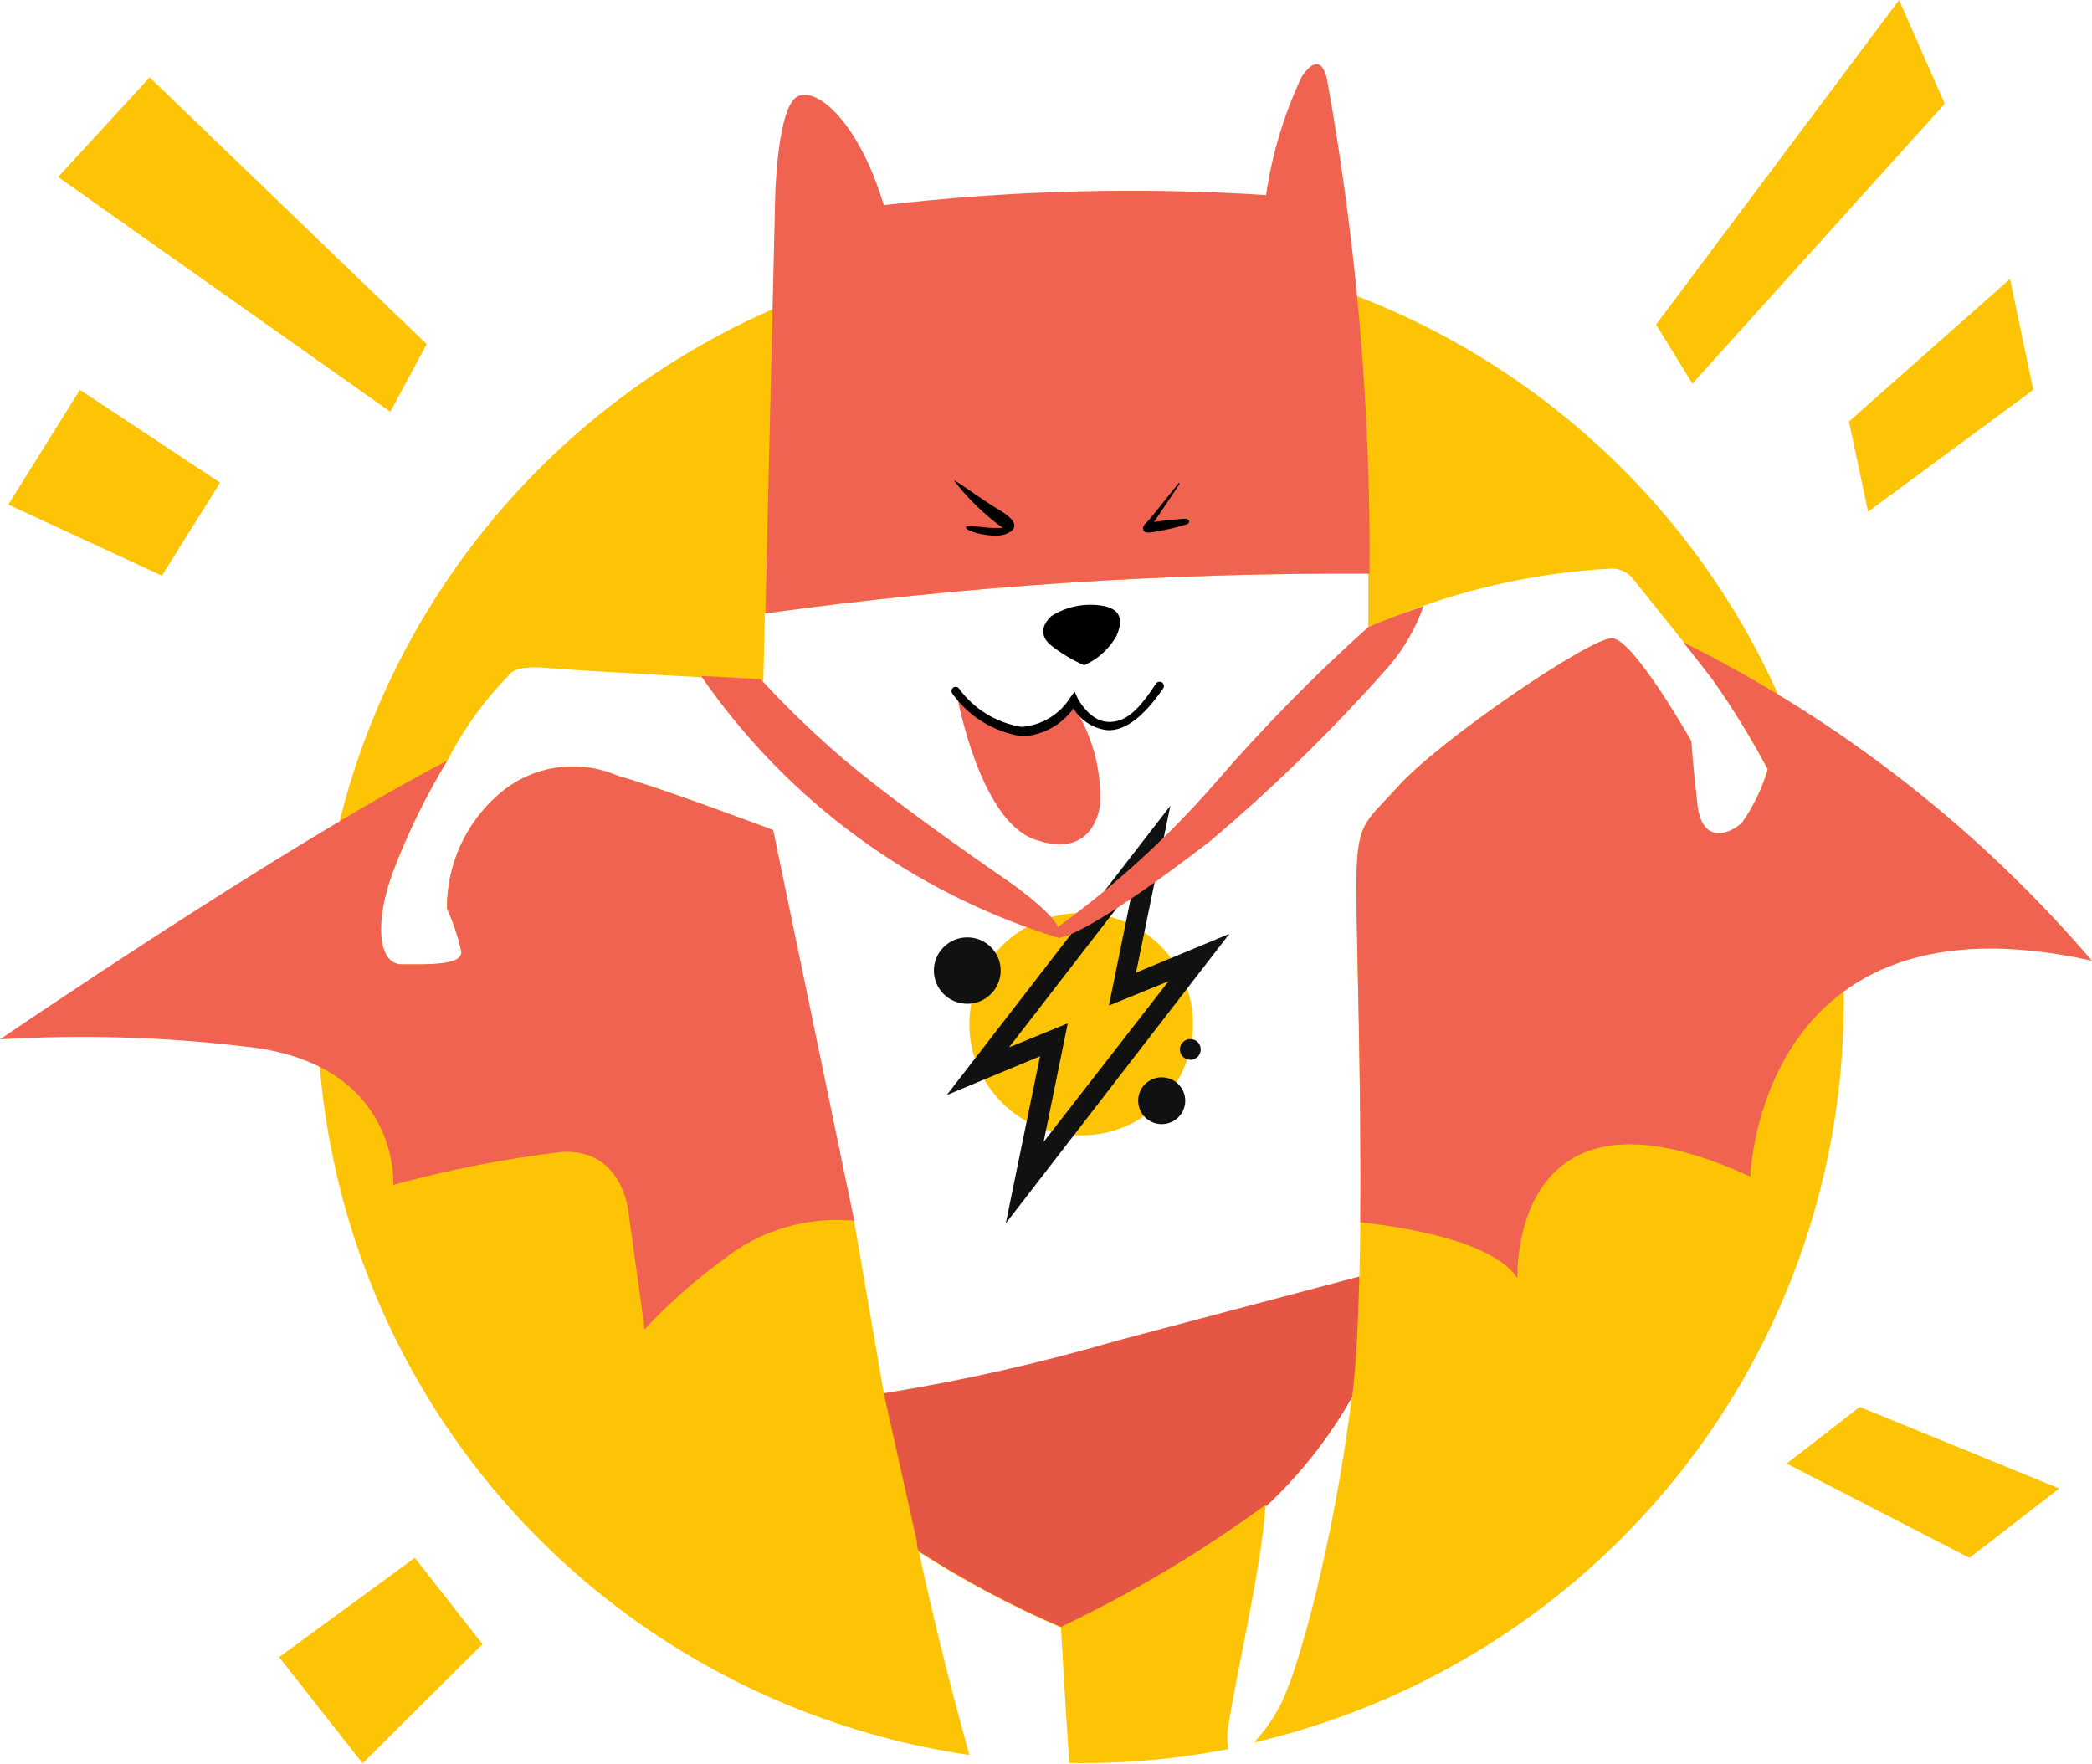
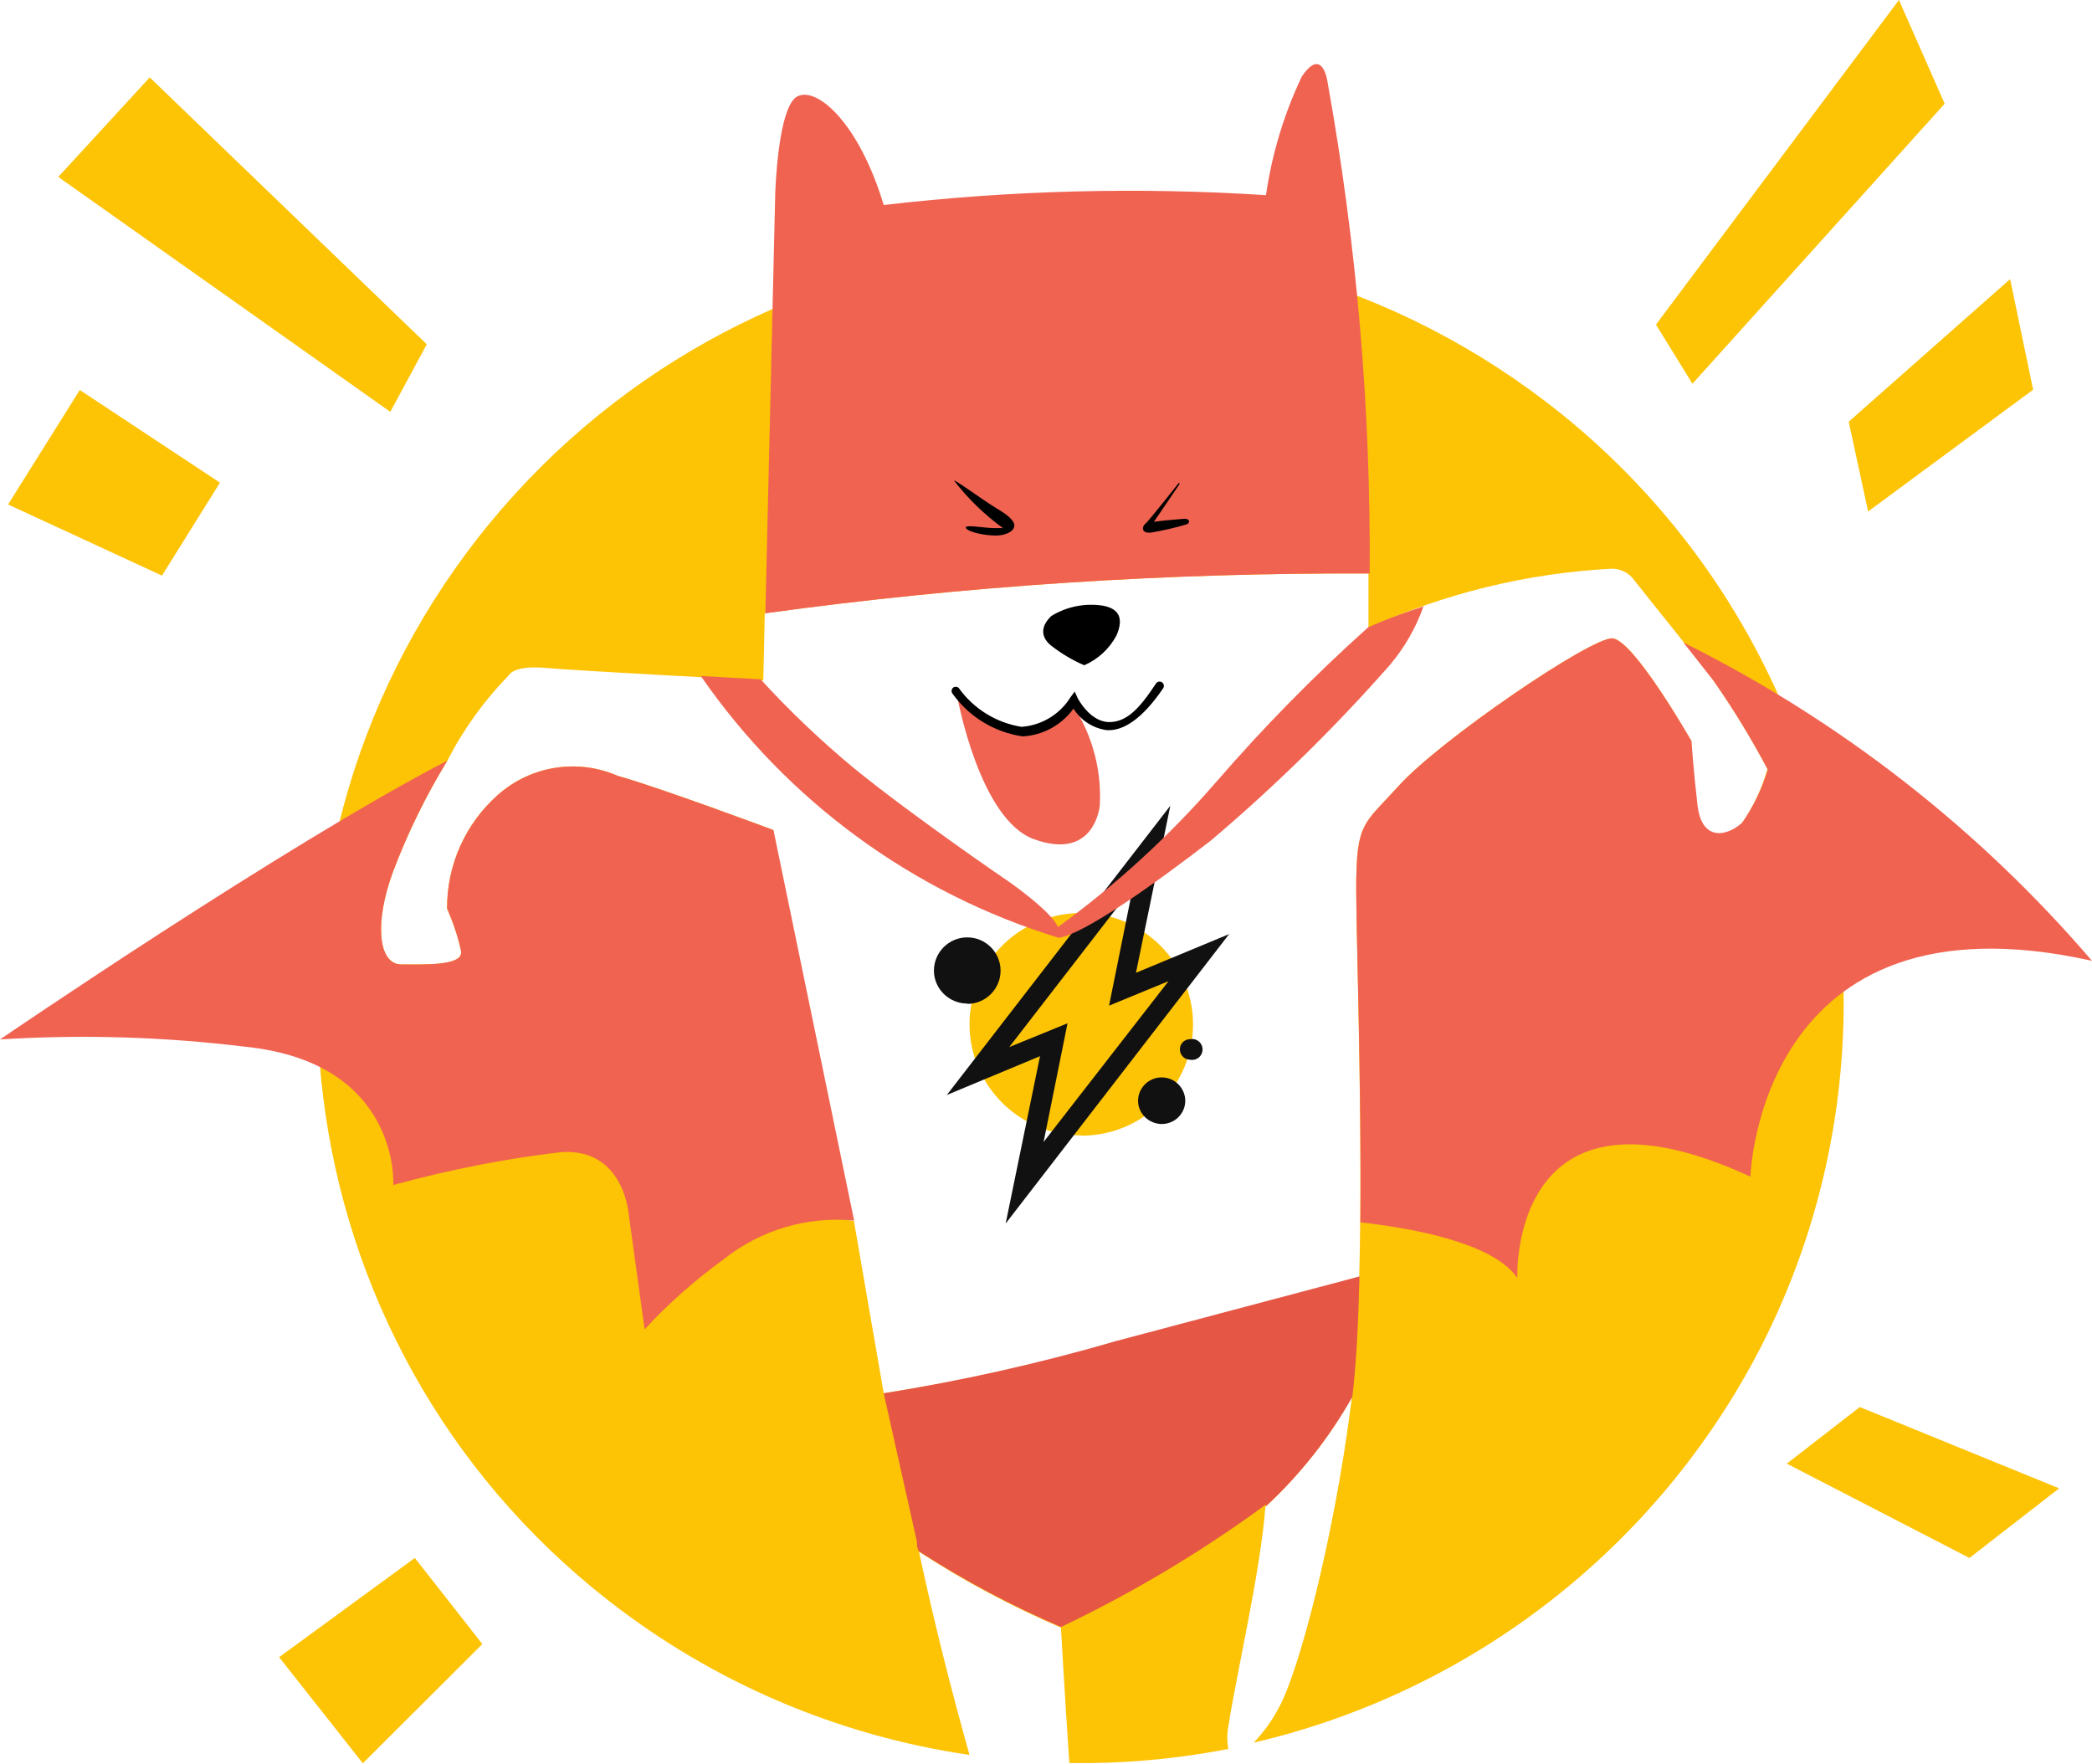
- <svg xmlns="http://www.w3.org/2000/svg" width="70" height="59" viewBox="0 0 70 59" fill="none">
-   <path d="M59.743 23.806C58.023 19.709 55.254 16.132 51.71 13.431C48.166 10.729 43.972 8.999 39.545 8.411C35.119 7.823 30.615 8.399 26.483 10.081C22.35 11.763 18.733 14.492 15.992 17.997C13.251 21.502 11.481 25.66 10.86 30.056C10.239 34.453 10.787 38.934 12.451 43.054C14.114 47.175 16.835 50.789 20.342 53.538C23.848 56.287 28.018 58.075 32.436 58.722C31.857 56.649 31.268 54.358 30.75 51.928C32.259 52.901 33.848 53.747 35.499 54.457V54.457C35.499 54.457 35.619 56.599 35.778 58.99C37.562 59.021 39.345 58.864 41.096 58.524C41.051 58.275 41.051 58.019 41.096 57.77C41.385 55.915 42.184 52.572 42.343 50.42C43.494 49.35 44.47 48.108 45.237 46.74V46.74L45.177 47.176C44.628 51.402 43.481 55.915 42.782 57.165C42.556 57.579 42.278 57.962 41.954 58.306C45.566 57.463 48.95 55.85 51.872 53.578C54.794 51.306 57.184 48.429 58.876 45.147C60.568 41.865 61.522 38.257 61.672 34.572C61.822 30.887 61.164 27.213 59.743 23.806V23.806ZM58.277 27.566C57.838 27.992 56.93 28.28 56.78 26.99C56.63 25.701 56.591 24.798 56.591 24.798C56.591 24.798 54.665 21.396 53.947 21.356C53.228 21.317 48.13 24.798 46.783 26.316C45.616 27.596 45.386 27.506 45.386 29.758C45.386 31.454 45.606 37.862 45.486 42.762L37.355 44.915C34.799 45.644 32.2 46.214 29.572 46.621L28.575 40.838H28.435L25.871 27.774C25.871 27.774 22.07 26.346 20.673 25.959C20.017 25.674 19.293 25.581 18.585 25.692C17.878 25.802 17.218 26.112 16.682 26.584C16.135 27.06 15.698 27.647 15.4 28.306C15.102 28.965 14.951 29.68 14.956 30.403C15.167 30.864 15.327 31.346 15.435 31.841C15.485 32.317 14.238 32.267 13.439 32.267C12.641 32.267 12.521 30.839 13.15 29.163C13.64 27.874 14.248 26.632 14.966 25.453C15.506 24.4 16.202 23.433 17.031 22.586C17.031 22.586 17.171 22.249 18.278 22.348C19.386 22.447 25.542 22.775 25.542 22.775L25.591 20.523C32.283 19.605 39.031 19.16 45.785 19.194C45.785 19.799 45.785 20.404 45.785 21.009C48.344 19.848 51.099 19.175 53.907 19.025C54.057 19.021 54.206 19.055 54.34 19.122C54.474 19.19 54.589 19.289 54.675 19.412C55.014 19.839 57.08 22.388 57.319 22.755C57.99 23.708 58.599 24.702 59.145 25.731C58.958 26.382 58.665 26.999 58.277 27.556V27.566Z" fill="#FDC305" />
-   <path d="M56.331 21.495C56.8 22.09 57.209 22.616 57.329 22.775C58 23.728 58.609 24.721 59.155 25.75C58.965 26.381 58.675 26.977 58.297 27.516C57.858 27.943 56.95 28.23 56.8 26.941C56.651 25.651 56.591 24.798 56.591 24.798C56.591 24.798 54.665 21.396 53.947 21.356C53.228 21.317 48.13 24.798 46.783 26.316C45.616 27.596 45.386 27.506 45.386 29.758C45.386 31.246 45.556 36.354 45.516 40.897C47.322 41.096 49.976 41.592 50.774 42.762C50.774 42.762 50.485 35.64 58.566 39.37C58.566 39.37 58.846 29.659 70 32.148C66.208 27.722 61.56 24.099 56.331 21.495V21.495Z" fill="#F06351" />
-   <path d="M45.825 19.194C45.866 13.697 45.398 8.209 44.428 2.797C44.428 2.797 44.279 1.508 43.56 2.559C42.968 3.816 42.564 5.153 42.363 6.527C38.098 6.255 33.817 6.368 29.572 6.864C28.754 4.136 27.358 2.896 26.689 3.224C26.02 3.551 25.941 6.477 25.941 6.477L25.611 20.523C32.309 19.604 39.064 19.159 45.825 19.194V19.194Z" fill="#F06351" />
-   <path d="M45.246 46.74C45.376 45.678 45.445 44.27 45.485 42.712L37.354 44.865C34.8 45.611 32.201 46.197 29.572 46.621L30.68 51.58C30.68 51.69 30.68 51.799 30.75 51.908C32.259 52.881 33.847 53.727 35.498 54.437C37.912 53.29 40.21 51.919 42.362 50.34V50.4C43.508 49.335 44.48 48.1 45.246 46.74V46.74Z" fill="#E55645" />
-   <path d="M31.927 16.089C31.877 15.99 32.925 16.764 33.334 17.002C33.743 17.24 33.942 17.418 33.942 17.587C33.942 17.756 33.683 17.924 33.324 17.924C32.965 17.924 32.406 17.805 32.326 17.666C32.246 17.527 32.925 17.666 33.264 17.666H33.553C32.939 17.22 32.392 16.689 31.927 16.089Z" fill="black" />
-   <path d="M39.41 16.198C39.41 16.198 38.412 17.468 38.322 17.527C38.233 17.587 38.153 17.865 38.512 17.815C38.924 17.754 39.331 17.661 39.729 17.537C39.839 17.478 39.799 17.339 39.609 17.359C39.42 17.379 38.931 17.408 38.612 17.468L39.46 16.208C39.46 16.208 39.49 16.089 39.41 16.198Z" fill="black" />
-   <path d="M36.277 22.259C36.739 22.056 37.122 21.708 37.364 21.267C37.644 20.612 37.364 20.364 36.925 20.275C36.322 20.166 35.698 20.286 35.18 20.612C34.791 20.979 34.84 21.336 35.18 21.604C35.517 21.867 35.885 22.087 36.277 22.259V22.259Z" fill="black" />
-   <path d="M35.918 23.509C35.803 23.734 35.648 23.936 35.459 24.104C35.175 24.331 34.825 24.463 34.461 24.481C33.912 24.534 33.363 24.378 32.925 24.044C32.724 23.927 32.545 23.776 32.396 23.598C32.296 23.49 32.173 23.405 32.037 23.35C32.037 23.35 32.785 27.427 34.601 28.081C36.416 28.736 36.756 27.328 36.806 26.951C36.866 25.822 36.581 24.701 35.987 23.737C35.987 23.439 35.968 23.638 35.918 23.509Z" fill="#F06351" />
-   <path d="M34.222 24.64C33.755 24.573 33.306 24.413 32.903 24.169C32.5 23.925 32.151 23.603 31.877 23.221C31.853 23.194 31.839 23.159 31.839 23.122C31.839 23.085 31.853 23.05 31.877 23.023C31.89 23.009 31.906 22.999 31.923 22.992C31.94 22.985 31.958 22.981 31.977 22.981C31.995 22.981 32.014 22.985 32.031 22.992C32.048 22.999 32.064 23.009 32.077 23.023C32.324 23.367 32.637 23.659 32.998 23.882C33.359 24.105 33.762 24.255 34.182 24.322C34.514 24.297 34.836 24.195 35.12 24.022C35.404 23.85 35.644 23.613 35.818 23.33L35.958 23.142L36.057 23.36C36.057 23.36 36.436 24.114 37.055 24.154C37.674 24.193 38.112 23.737 38.681 22.874C38.702 22.842 38.735 22.82 38.773 22.813C38.81 22.805 38.849 22.813 38.881 22.834C38.913 22.855 38.934 22.888 38.942 22.925C38.95 22.962 38.942 23.001 38.921 23.033C38.255 24.005 37.627 24.471 37.035 24.431C36.806 24.401 36.587 24.32 36.394 24.195C36.2 24.07 36.038 23.903 35.918 23.707C35.722 23.978 35.469 24.203 35.175 24.364C34.882 24.525 34.556 24.619 34.222 24.64Z" fill="black" />
-   <path d="M36.177 37.991C38.243 37.991 39.918 36.325 39.918 34.271C39.918 32.217 38.243 30.551 36.177 30.551C34.111 30.551 32.436 32.217 32.436 34.271C32.436 36.325 34.111 37.991 36.177 37.991Z" fill="#FDC305" />
-   <path d="M41.136 31.246L38.013 32.545L39.16 26.961L31.678 36.642L34.8 35.343L33.653 40.937L41.136 31.246ZM33.763 35.045L37.913 29.679L37.105 33.646L39.1 32.833L34.92 38.209L35.728 34.241L33.763 35.045Z" fill="#111111" />
-   <path d="M32.366 33.587C32.983 33.587 33.483 33.089 33.483 32.476C33.483 31.862 32.983 31.365 32.366 31.365C31.749 31.365 31.248 31.862 31.248 32.476C31.248 33.089 31.749 33.587 32.366 33.587Z" fill="#111111" />
-   <path d="M38.871 37.614C39.306 37.614 39.659 37.263 39.659 36.83C39.659 36.398 39.306 36.047 38.871 36.047C38.436 36.047 38.083 36.398 38.083 36.83C38.083 37.263 38.436 37.614 38.871 37.614Z" fill="#111111" />
-   <path d="M39.829 35.462C40.022 35.462 40.178 35.306 40.178 35.114C40.178 34.923 40.022 34.767 39.829 34.767C39.636 34.767 39.48 34.923 39.48 35.114C39.48 35.306 39.636 35.462 39.829 35.462Z" fill="#111111" />
-   <path d="M45.775 20.989C43.974 22.603 42.278 24.329 40.697 26.157C39.122 27.972 37.344 29.602 35.399 31.018C35.179 30.492 33.773 29.51 33.773 29.51C33.773 29.51 30.64 27.377 28.585 25.701C27.474 24.781 26.427 23.787 25.452 22.725L23.456 22.616C26.337 26.799 30.557 29.89 35.429 31.385C36.287 31.246 38.701 29.53 40.507 28.131C42.644 26.325 44.645 24.365 46.494 22.269C46.991 21.682 47.376 21.009 47.631 20.285C46.494 20.662 45.775 20.989 45.775 20.989Z" fill="#F06351" />
-   <path d="M65.071 3.472L56.63 12.836L55.413 10.862L63.544 0L65.071 3.472Z" fill="#FDC305" />
-   <path d="M62.507 17.121L68.034 13.044L67.256 9.334L61.868 14.105L62.507 17.121Z" fill="#FDC305" />
-   <path d="M59.783 48.972L65.899 52.126L68.902 49.805L62.228 47.077L59.783 48.972Z" fill="#FDC305" />
-   <path d="M1.945 5.922L5.008 2.589L14.277 11.516L13.059 13.778L1.945 5.922Z" fill="#FDC305" />
-   <path d="M7.363 16.149L2.674 13.044L0.279 16.883L5.417 19.263L7.363 16.149Z" fill="#FDC305" />
-   <path d="M13.878 52.126L9.339 55.449L12.132 59L16.143 55.012L13.878 52.126Z" fill="#FDC305" />
-   <path d="M25.871 27.774C25.871 27.774 22.07 26.346 20.673 25.959C20.017 25.674 19.293 25.581 18.585 25.692C17.878 25.802 17.218 26.112 16.682 26.584C16.135 27.06 15.698 27.647 15.4 28.306C15.102 28.965 14.951 29.68 14.956 30.403C15.167 30.864 15.327 31.346 15.435 31.841C15.485 32.317 14.237 32.267 13.439 32.267C12.641 32.267 12.521 30.839 13.15 29.163C13.64 27.874 14.248 26.632 14.966 25.453C9.528 28.27 0 34.777 0 34.777C2.725 34.614 5.46 34.693 8.171 35.015C13.409 35.541 13.16 39.647 13.16 39.647C15.002 39.142 16.88 38.775 18.777 38.546C20.892 38.407 21.042 40.649 21.042 40.649L21.571 44.478C22.374 43.614 23.259 42.831 24.215 42.137C25.446 41.157 27.015 40.694 28.585 40.848V40.848L25.871 27.774Z" fill="#F06351" />
+ <svg xmlns="http://www.w3.org/2000/svg" viewBox="0 0 70 59" fill="none">
+   <path d="M59.74 23.8a25.42 25.42 0 0 0-8.03-10.37 25.63 25.63 0 0 0-35.72 4.57 25.33 25.33 0 0 0 4.35 35.54 25.63 25.63 0 0 0 12.1 5.18c-.58-2.07-1.17-4.36-1.69-6.8 1.5.98 3.1 1.83 4.75 2.54 0 0 .12 2.14.28 4.53 1.78.03 3.56-.13 5.32-.47a2.1 2.1 0 0 1 0-.75c.29-1.85 1.08-5.2 1.24-7.35a15.1 15.1 0 0 0 2.9-3.68l-.06.44c-.55 4.22-1.7 8.74-2.4 9.98-.22.42-.5.8-.83 1.15a25.65 25.65 0 0 0 16.93-13.16 25.32 25.32 0 0 0 .86-21.34Zm-1.46 3.77c-.44.42-1.35.71-1.5-.58-.15-1.29-.19-2.2-.19-2.2s-1.93-3.4-2.64-3.43c-.72-.04-5.82 3.44-7.17 4.96-1.16 1.28-1.4 1.19-1.4 3.44 0 1.7.23 8.1.1 13l-8.13 2.15c-2.55.73-5.15 1.3-7.78 1.71l-1-5.78h-.14l-2.56-13.07s-3.8-1.42-5.2-1.81a3.77 3.77 0 0 0-3.99.62 5.03 5.03 0 0 0-1.72 3.82c.2.46.37.95.47 1.44.05.48-1.2.43-2 .43-.79 0-.9-1.43-.28-3.1a22.1 22.1 0 0 1 1.82-3.72 11.78 11.78 0 0 1 2.06-2.86s.14-.34 1.25-.24c1.1.1 7.26.42 7.26.42l.05-2.25c6.7-.92 13.44-1.36 20.2-1.33v1.82a22.58 22.58 0 0 1 8.12-1.98.91.91 0 0 1 .77.38c.33.43 2.4 2.98 2.64 3.34a27.6 27.6 0 0 1 1.82 2.98 6.17 6.17 0 0 1-.86 1.83Z" fill="#FDC305" />
+   <path d="m56.33 21.5 1 1.27a27.6 27.6 0 0 1 1.82 2.98 6.17 6.17 0 0 1-.85 1.77c-.44.42-1.35.71-1.5-.58-.15-1.29-.2-2.14-.2-2.14s-1.94-3.4-2.65-3.44c-.72-.04-5.82 3.44-7.17 4.96-1.16 1.28-1.4 1.19-1.4 3.44 0 1.49.18 6.6.14 11.14 1.8.2 4.46.7 5.25 1.86 0 0-.29-7.12 7.8-3.39 0 0 .28-9.71 11.43-7.22a43.58 43.58 0 0 0-13.67-10.65Zm-10.5-2.3c.04-5.5-.43-11-1.4-16.4 0 0-.15-1.3-.87-.24-.6 1.26-1 2.6-1.2 3.97a71.13 71.13 0 0 0-12.79.33c-.82-2.72-2.21-3.96-2.88-3.64-.67.33-.75 3.26-.75 3.26l-.33 14.04c6.7-.92 13.45-1.36 20.22-1.33Z" fill="#F06351" />
+   <path d="M45.25 46.74c.13-1.06.2-2.47.24-4.03l-8.14 2.16a64.15 64.15 0 0 1-7.78 1.75l1.11 4.96c0 .11 0 .22.07.33 1.5.97 3.1 1.82 4.75 2.53a42.37 42.37 0 0 0 6.86-4.1v.06a15.11 15.11 0 0 0 2.89-3.66Z" fill="#E55645" />
+   <path d="M31.93 16.09c-.05-.1 1 .67 1.4.91.41.24.61.42.61.59 0 .17-.26.33-.62.33s-.91-.11-1-.25c-.07-.14.6 0 .94 0h.3a8.04 8.04 0 0 1-1.63-1.58Zm7.48.11s-1 1.27-1.09 1.33c-.09.06-.17.33.2.29.4-.07.81-.16 1.2-.28.12-.06.08-.2-.11-.18-.19.02-.68.05-1 .1l.85-1.25s.03-.12-.05-.01Zm-3.13 6.06c.46-.2.84-.55 1.08-1 .28-.65 0-.9-.43-.99-.6-.1-1.23.02-1.75.34-.39.37-.34.73 0 1 .34.26.7.48 1.1.65Z" fill="#000" />
+   <path d="M35.92 23.5c-.12.23-.27.44-.46.6-.29.23-.63.36-1 .38-.55.05-1.1-.1-1.54-.44a2 2 0 0 1-.52-.44 1 1 0 0 0-.36-.25s.74 4.08 2.56 4.73c1.82.66 2.16-.75 2.2-1.13a5.56 5.56 0 0 0-.81-3.21c0-.3-.02-.1-.07-.23Z" fill="#F06351" />
+   <path d="M34.22 24.64a3.5 3.5 0 0 1-2.34-1.42.15.15 0 0 1 0-.2.14.14 0 0 1 .1-.04.14.14 0 0 1 .1.04 3.2 3.2 0 0 0 2.1 1.3 2.11 2.11 0 0 0 1.64-.99l.14-.19.1.22s.38.75 1 .8c.61.03 1.05-.42 1.62-1.29a.14.14 0 0 1 .24.16c-.66.97-1.3 1.44-1.89 1.4a1.55 1.55 0 0 1-1.11-.72 2.25 2.25 0 0 1-1.7.93Z" fill="#000" />
+   <path d="M36.18 38a3.73 3.73 0 0 0 3.74-3.73 3.73 3.73 0 0 0-3.74-3.72 3.73 3.73 0 0 0-3.74 3.72 3.73 3.73 0 0 0 3.74 3.72Z" fill="#FDC305" />
+   <path d="m41.14 31.25-3.13 1.3 1.15-5.59-7.48 9.68 3.12-1.3-1.15 5.6 7.49-9.7Zm-7.38 3.8 4.15-5.37-.8 3.97 1.99-.82-4.18 5.38.8-3.97-1.96.8Zm-1.39-1.46c.61 0 1.11-.5 1.11-1.11a1.11 1.11 0 1 0-2.23 0c0 .6.5 1.1 1.12 1.1Zm6.5 4.02c.44 0 .79-.35.79-.78a.79.79 0 0 0-.79-.78.79.79 0 0 0-.79.78c0 .43.36.78.8.78Zm.96-2.15a.35.35 0 1 0 0-.69c-.2 0-.35.15-.35.34 0 .2.16.35.35.35Z" fill="#111" />
+   <path d="M45.78 20.99a57.14 57.14 0 0 0-5.08 5.17 31.74 31.74 0 0 1-5.3 4.86c-.22-.53-1.63-1.51-1.63-1.51s-3.13-2.13-5.19-3.8a31.74 31.74 0 0 1-3.13-2.98l-2-.11a22.57 22.57 0 0 0 11.98 8.76c.86-.13 3.27-1.85 5.08-3.25a57.36 57.36 0 0 0 5.98-5.86c.5-.59.89-1.26 1.14-1.98-1.14.37-1.85.7-1.85.7Z" fill="#F06351" />
+   <path d="m65.07 3.47-8.44 9.37-1.22-1.98 8.13-10.86 1.53 3.47Zm-2.57 13.65 5.53-4.08-.77-3.7-5.4 4.77.65 3.01Zm-2.72 31.85 6.12 3.16 3-2.33-6.67-2.72-2.45 1.9Zm-57.83-43.05 3.06-3.33 9.27 8.93-1.22 2.26-11.11-7.86Zm5.41 10.23-4.69-3.1-2.4 3.83 5.15 2.38 1.94-3.11Zm6.52 35.98-4.54 3.32 2.8 3.55 4-3.99-2.26-2.88Z" fill="#FDC305" />
+   <path d="M25.87 27.77s-3.8-1.42-5.2-1.81a3.77 3.77 0 0 0-3.99.62 5.03 5.03 0 0 0-1.72 3.82c.2.46.37.95.47 1.44.05.48-1.2.43-2 .43-.79 0-.9-1.43-.28-3.1a22.1 22.1 0 0 1 1.82-3.72c-5.44 2.82-14.97 9.33-14.97 9.33a44.6 44.6 0 0 1 8.17.24c5.24.52 4.99 4.63 4.99 4.63 1.84-.5 3.72-.88 5.62-1.1 2.11-.14 2.26 2.1 2.26 2.1l.53 3.83c.8-.87 1.69-1.65 2.64-2.34a6.07 6.07 0 0 1 4.37-1.3l-2.7-13.07Z" fill="#F06351" />
</svg>
